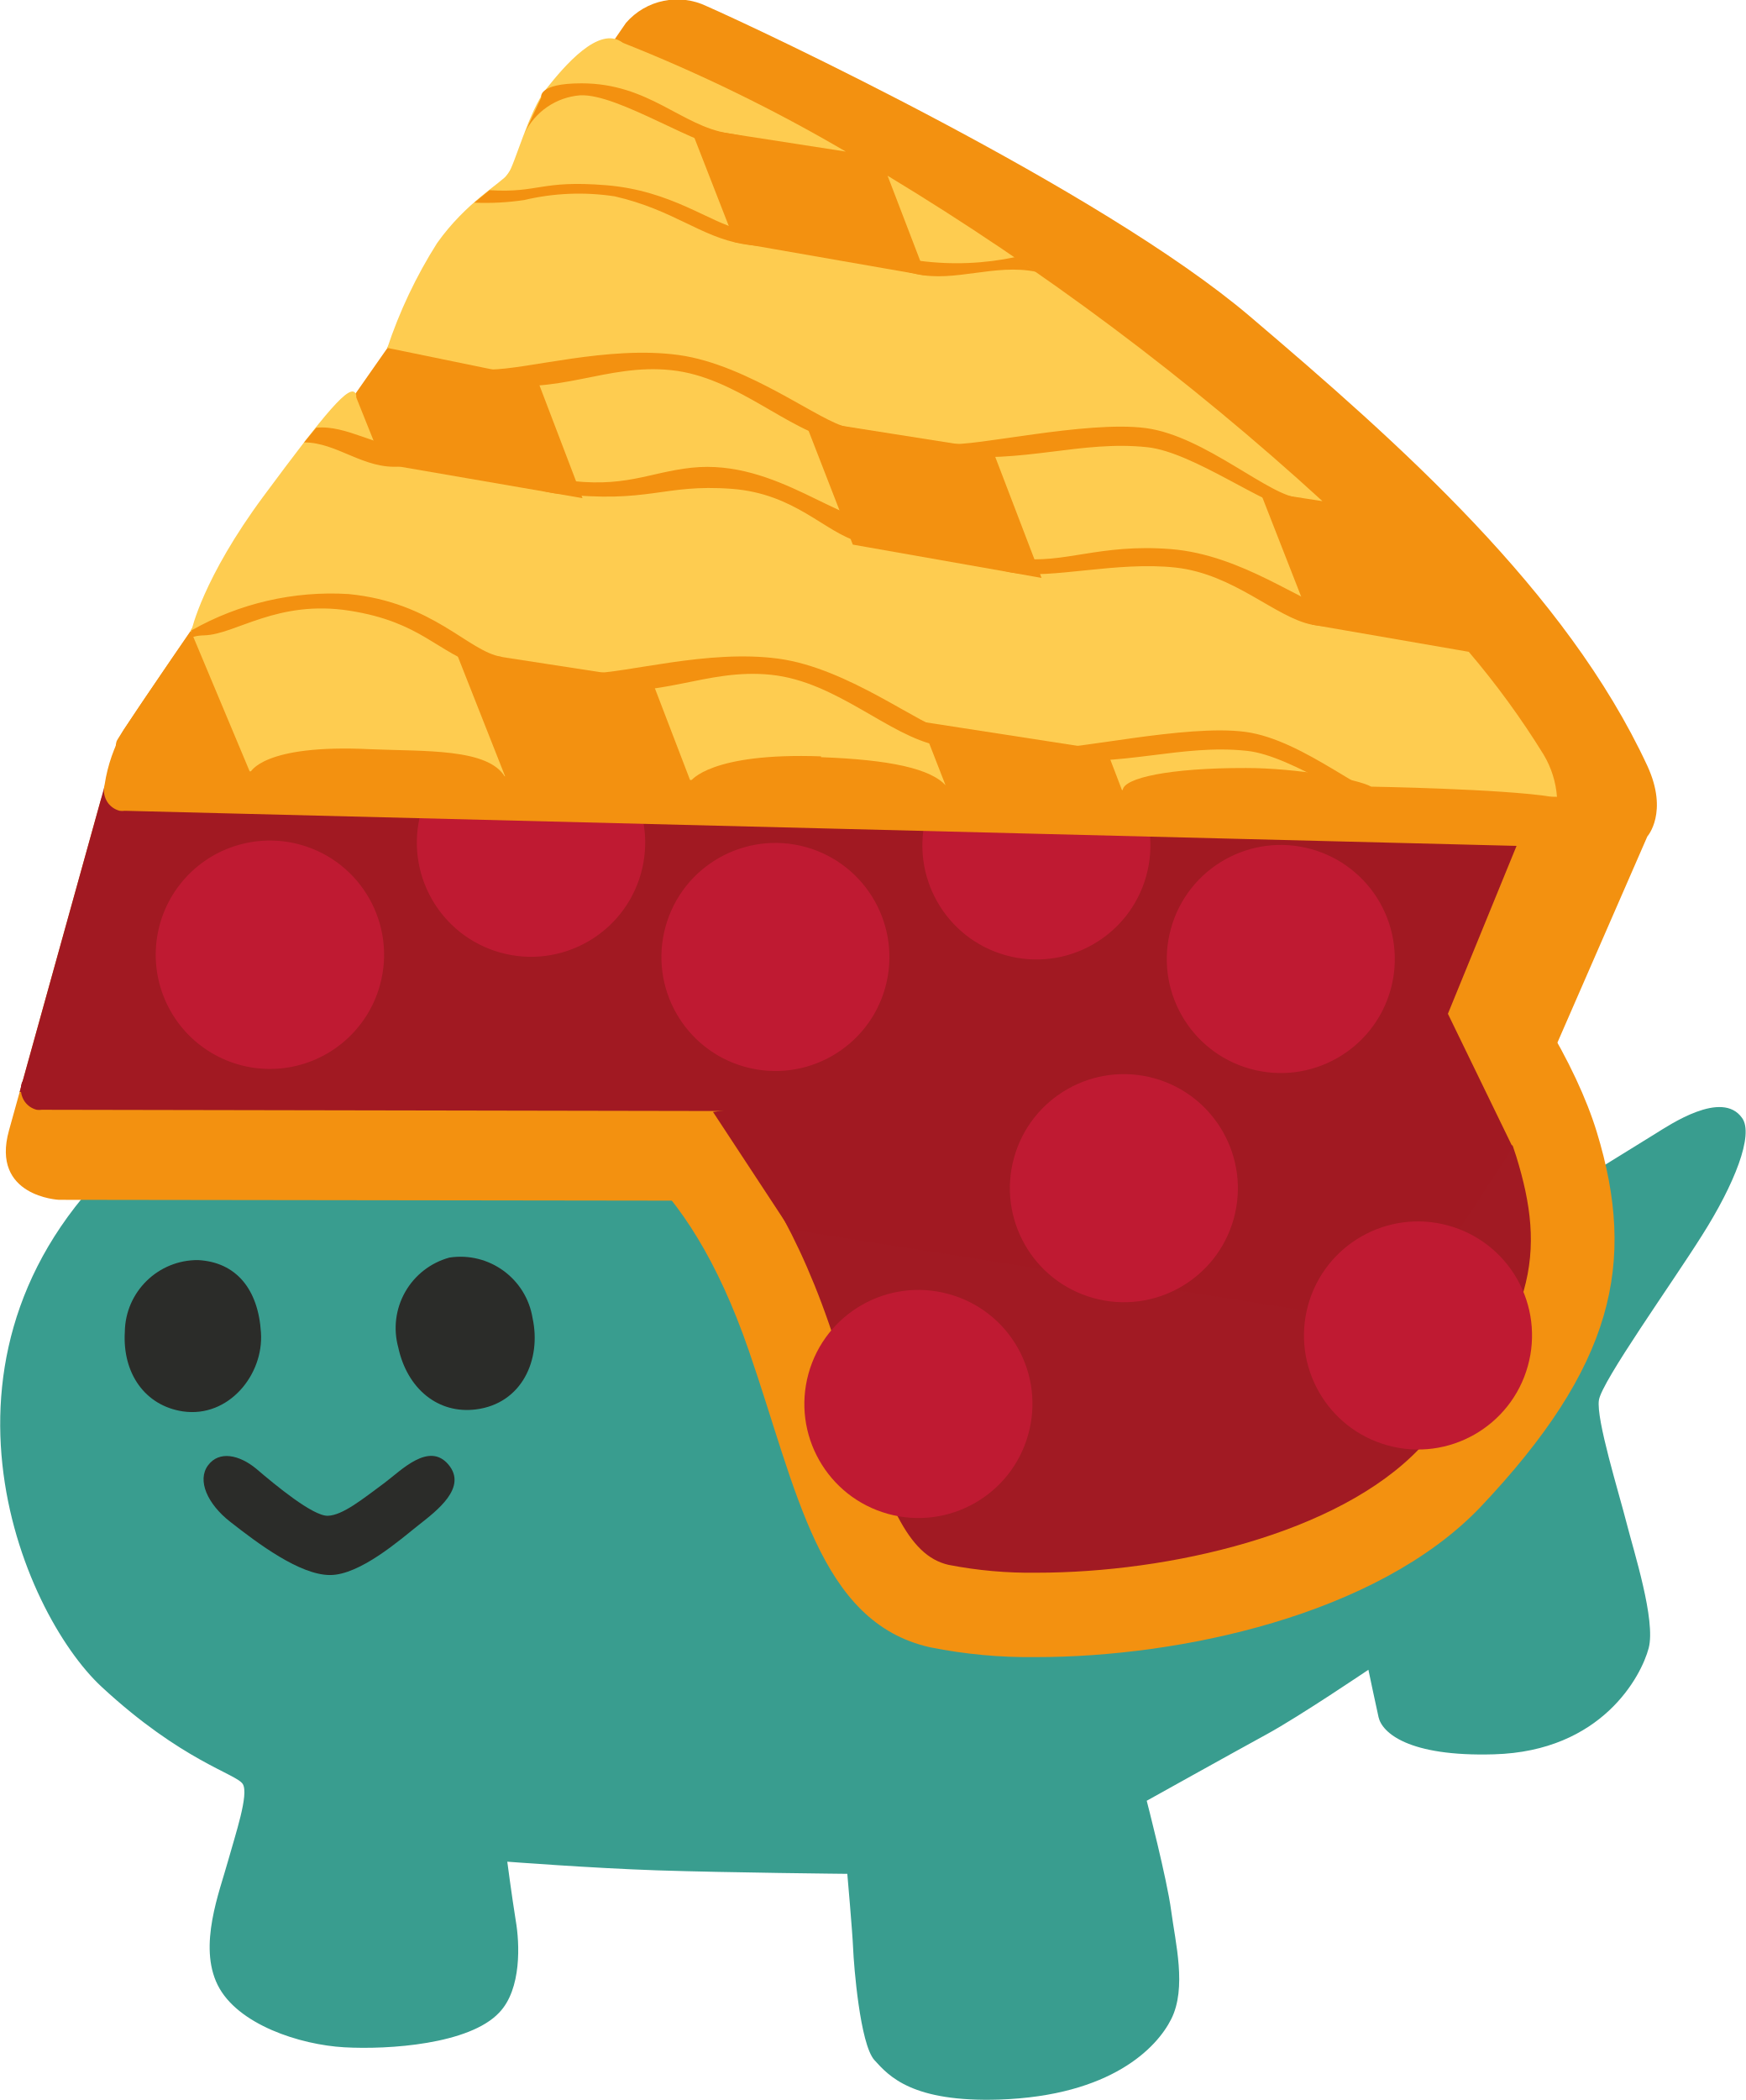
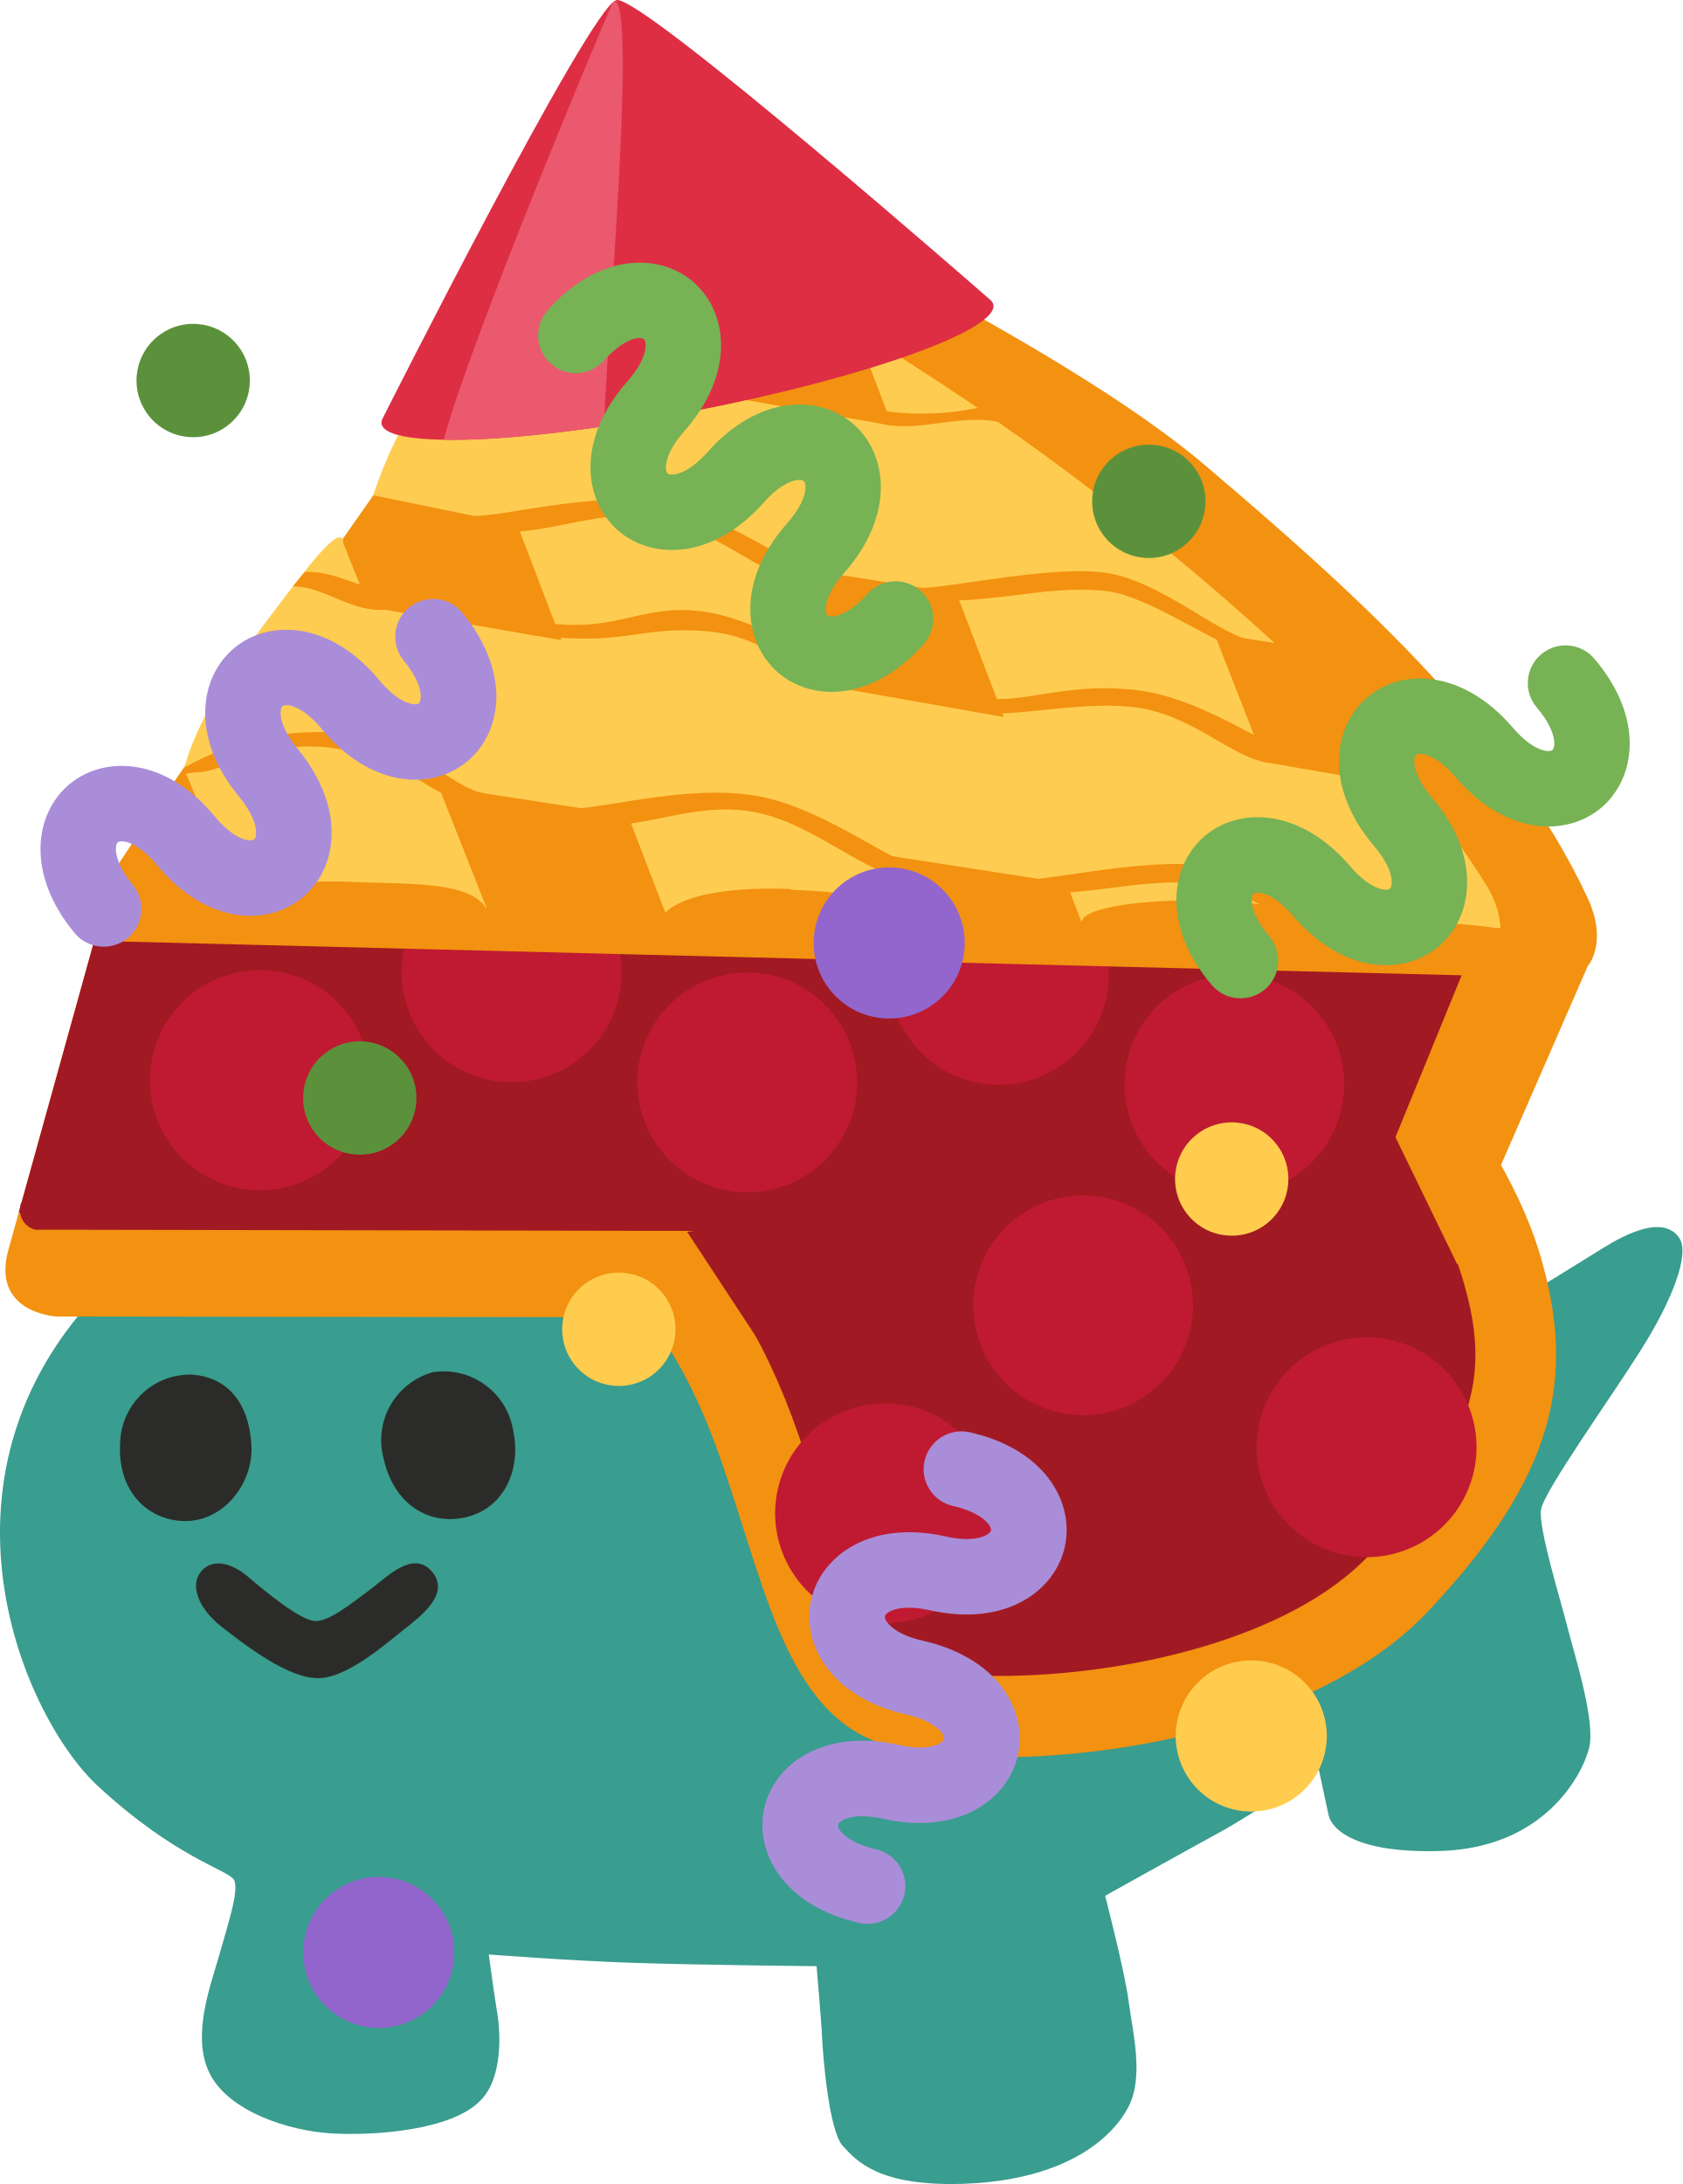
- <svg xmlns="http://www.w3.org/2000/svg" width="37mm" height="44.5mm" viewBox="0 0 104.89 126.14">
-   <defs>
-     <style>
+ <svg xmlns="http://www.w3.org/2000/svg" width="36.995mm" height="48.011mm" viewBox="0 0 104.875 136.091" version="1.1" id="svg1134">
+   <defs id="defs1080">
+     <style id="style1078">
      .cls-1 {
        fill: #399d8f;
      }

      .cls-2 {
        fill: #a11a23;
      }

      .cls-3 {
        fill: #f39110;
      }

      .cls-4 {
        fill: #a11922;
      }

      .cls-5 {
        fill: #bf1a32;
      }

      .cls-6 {
        fill: #fecc50;
      }

      .cls-7 {
        fill: #2b2c29;
      }
    </style>
  </defs>
-   <g id="Layer_2" data-name="Layer 2">
+   <g id="Layer_2" data-name="Layer 2" transform="translate(-0.01138548,9.965321)">
    <g id="grid">
      <g id="mh_copy" data-name="mh copy">
        <g id="pies">
-           <g>
-             <path class="cls-1" d="M95.19,70.74l4.27-2.64c.86-.53,4-2.66,5.21-.95.73,1-.46,4-2.42,7.08-1.79,2.85-6,8.73-6.18,9.87s1.21,5.6,1.65,7.34S99.5,97.33,99.06,99s-2.8,6.2-9.3,6.38c-5.16.15-6.72-1.31-6.93-2.23-.15-.66-.61-2.85-.61-2.85s-4.14,2.8-6.1,3.87-7.22,4-7.22,4,1.22,4.7,1.47,6.61.95,4.63,0,6.51c-.85,1.7-3.59,4.6-10.32,4.83-5.25.17-6.64-1.41-7.51-2.37s-1.24-5.71-1.28-6.7-.35-4.49-.35-4.49-7.13-.07-11.43-.21c-3.9-.13-9-.52-9-.52s.27,2.06.51,3.55c.23,1.32.37,4.1-1,5.52-1.79,1.9-6.63,2.23-9.3,2.08s-6.43-1.37-7.61-3.74.11-5.6.62-7.45c.45-1.62,1.26-4,.89-4.62s-3.64-1.36-8.48-5.84S-5.5,80.91,7.72,69.08s38.91-.58,40.27.2S95.19,70.74,95.19,70.74Z" />
-             <g>
-               <path class="cls-2" d="M62.3,97a27.58,27.58,0,0,1-5.84-.53c-4-.88-5.5-5.15-7.69-12-.42-1.35-.86-2.73-1.34-4.12-4.11-11.81-10-14.63-14.65-16.9l-.25-.12a21.75,21.75,0,0,0-5.4-1.72c.55-1,1.24-2.2,2.08-3.53C32.83,52.31,41,45.83,53,44.81c2-.17,4.57-.36,7.18-.36a38.73,38.73,0,0,1,9.18,1c13,3.11,22.16,16.68,24.19,23.26,2,6.37,1.55,11.7-6.39,20C81.71,94.45,70.76,97,62.3,97Z" />
-               <path class="cls-3" d="M60.16,47a36.38,36.38,0,0,1,8.59.92C80.59,50.74,89.28,63.54,91.1,69.45c1.77,5.73,1.36,10-5.8,17.55-4.91,5.16-15.09,7.47-23,7.47A25.72,25.72,0,0,1,57,94c-2.48-.56-3.73-3.73-5.83-10.33-.43-1.35-.87-2.75-1.37-4.18-4.44-12.8-11.09-16-15.93-18.35L33.63,61A19.7,19.7,0,0,0,31,60c.11-.19.23-.37.35-.56,3.29-5.22,10.75-11.12,21.83-12.06,1.92-.17,4.45-.35,7-.35m0-5.08c-2.48,0-4.95.16-7.39.37-12.34,1-21.37,7.54-25.7,14.41a56.86,56.86,0,0,0-3.85,7h0a20.72,20.72,0,0,1,8.18,1.85C36,67.77,41.2,70.13,45,81.15c2.88,8.33,4.19,16.3,10.88,17.8a30.35,30.35,0,0,0,6.39.59c8.56,0,20.44-2.49,26.67-9,8-8.45,9.42-14.64,7-22.55s-12.57-21.76-26-25a41.41,41.41,0,0,0-9.77-1.06Z" />
+           <g id="g1128">
+             <path class="cls-1" d="m 95.19,70.74 4.27,-2.64 c 0.86,-0.53 4,-2.66 5.21,-0.95 0.73,1 -0.46,4 -2.42,7.08 -1.79,2.85 -6,8.73 -6.18,9.87 -0.18,1.14 1.21,5.6 1.65,7.34 0.44,1.74 1.78,5.89 1.34,7.56 -0.44,1.67 -2.8,6.2 -9.3,6.38 -5.16,0.15 -6.72,-1.31 -6.93,-2.23 -0.15,-0.66 -0.61,-2.85 -0.61,-2.85 0,0 -4.14,2.8 -6.1,3.87 -1.96,1.07 -7.22,4 -7.22,4 0,0 1.22,4.7 1.47,6.61 0.25,1.91 0.95,4.63 0,6.51 -0.85,1.7 -3.59,4.6 -10.32,4.83 -5.25,0.17 -6.64,-1.41 -7.51,-2.37 -0.87,-0.96 -1.24,-5.71 -1.28,-6.7 -0.04,-0.99 -0.35,-4.49 -0.35,-4.49 0,0 -7.13,-0.07 -11.43,-0.21 -3.9,-0.13 -9,-0.52 -9,-0.52 0,0 0.27,2.06 0.51,3.55 0.23,1.32 0.37,4.1 -1,5.52 -1.79,1.9 -6.63,2.23 -9.3,2.08 -2.67,-0.15 -6.43,-1.37 -7.61,-3.74 -1.18,-2.37 0.11,-5.6 0.62,-7.45 0.45,-1.62 1.26,-4 0.89,-4.62 -0.37,-0.62 -3.64,-1.36 -8.48,-5.84 C 1.27,96.85 -5.5,80.91 7.72,69.08 c 13.22,-11.83 38.91,-0.58 40.27,0.2 1.36,0.78 47.2,1.46 47.2,1.46 z" id="path1082" />
+             <g id="g1088">
+               <path class="cls-2" d="m 62.3,97 a 27.58,27.58 0 0 1 -5.84,-0.53 c -4,-0.88 -5.5,-5.15 -7.69,-12 -0.42,-1.35 -0.86,-2.73 -1.34,-4.12 -4.11,-11.81 -10,-14.63 -14.65,-16.9 l -0.25,-0.12 a 21.75,21.75 0 0 0 -5.4,-1.72 c 0.55,-1 1.24,-2.2 2.08,-3.53 C 32.83,52.31 41,45.83 53,44.81 c 2,-0.17 4.57,-0.36 7.18,-0.36 a 38.73,38.73 0 0 1 9.18,1 c 13,3.11 22.16,16.68 24.19,23.26 2,6.37 1.55,11.7 -6.39,20 C 81.71,94.45 70.76,97 62.3,97 Z" id="path1084" />
+               <path class="cls-3" d="m 60.16,47 a 36.38,36.38 0 0 1 8.59,0.92 c 11.84,2.82 20.53,15.62 22.35,21.53 1.77,5.73 1.36,10 -5.8,17.55 -4.91,5.16 -15.09,7.47 -23,7.47 A 25.72,25.72 0 0 1 57,94 C 54.52,93.44 53.27,90.27 51.17,83.67 50.74,82.32 50.3,80.92 49.8,79.49 45.36,66.69 38.71,63.49 33.87,61.14 L 33.63,61 A 19.7,19.7 0 0 0 31,60 c 0.11,-0.19 0.23,-0.37 0.35,-0.56 3.29,-5.22 10.75,-11.12 21.83,-12.06 1.92,-0.17 4.45,-0.35 7,-0.35 m 0,-5.08 c -2.48,0 -4.95,0.16 -7.39,0.37 -12.34,1 -21.37,7.54 -25.7,14.41 a 56.86,56.86 0 0 0 -3.85,7 v 0 a 20.72,20.72 0 0 1 8.18,1.85 C 36,67.77 41.2,70.13 45,81.15 c 2.88,8.33 4.19,16.3 10.88,17.8 a 30.35,30.35 0 0 0 6.39,0.59 c 8.56,0 20.44,-2.49 26.67,-9 8,-8.45 9.42,-14.64 7,-22.55 -2.42,-7.91 -12.57,-21.76 -26,-25 a 41.41,41.41 0 0 0 -9.77,-1.06 z" id="path1086" />
            </g>
-             <g>
-               <path class="cls-3" d="M37.61,1.37a4.08,4.08,0,0,1,4.86-1C45.55,1.72,66.14,11.38,75.1,19s19,16.49,23.88,27c1.29,2.8,0,4.24,0,4.24l-8,18.34a6.89,6.89,0,0,1-5.8,3.6L3.54,72.07s-4.11-.19-3-4.17L6.07,48a38.5,38.5,0,0,1,2.78-4.83C10.58,40.61,37.61,1.37,37.61,1.37Z" />
-               <polygon class="cls-4" points="42.84 66.79 47.48 73.85 83.94 79.59 90.9 68.93 86.99 60.88 42.84 66.79" />
-               <path class="cls-4" d="M84.79,66.29l-83.61-.7L6.25,47.34S28.46,20.41,36.39,2.5C77.63,20.64,92,48.66,92,48.66Z" />
-               <path class="cls-4" d="M83.91,62.36C75.53,48.27,52,28,32.42,20.52a1.31,1.31,0,0,0-1.53.48S1.52,64.28,1.3,65.07a1.31,1.31,0,0,0,.2,1.12,1.26,1.26,0,0,0,.7.47,1.06,1.06,0,0,0,.31,0l81.27.15a1,1,0,0,0,1-.66C85.22,65.4,85.12,64.39,83.91,62.36Z" />
-               <path class="cls-5" d="M22.83,59.17a6.86,6.86,0,1,1-4.77-8.43A6.86,6.86,0,0,1,22.83,59.17Zm15.68-6.7A6.86,6.86,0,1,1,33.74,44,6.86,6.86,0,0,1,38.51,52.47Zm14.68,6.85a6.85,6.85,0,1,1-4.77-8.44A6.86,6.86,0,0,1,53.19,59.32Zm15.68-6.7a6.85,6.85,0,1,1-4.77-8.44A6.85,6.85,0,0,1,68.87,52.62Zm14.68,6.84A6.85,6.85,0,1,1,78.78,51,6.85,6.85,0,0,1,83.55,59.46Z" />
-               <path class="cls-3" d="M92.75,45.34C84.37,31.24,57,10.05,37.41,2.56A1.3,1.3,0,0,0,35.88,3S13.24,35,7.43,43.84a9.52,9.52,0,0,0-1.14,3.27,1.31,1.31,0,0,0,.2,1.12,1.26,1.26,0,0,0,.7.47,1.06,1.06,0,0,0,.31,0L92,50.83a1.3,1.3,0,0,0,1.2-.74A5.27,5.27,0,0,0,92.75,45.34Z" />
-               <path class="cls-3" d="M92.75,45.34C84.37,31.24,57,10.05,37.41,2.56A1.3,1.3,0,0,0,35.88,3S7.22,43.75,7,44.54a1.31,1.31,0,0,0,.2,1.12,1.41,1.41,0,0,0,.7.48,1.64,1.64,0,0,0,.32,0l83,1.67a1.3,1.3,0,0,0,1.2-.75C92.79,46.31,94,47.37,92.75,45.34Z" />
-               <path class="cls-6" d="M30.35,46.63l-3-7.6,11.81,1.82,2.3,6,15.35.31-1.49-3.82,11.18,1.73.91,2.38,15.34.24,0-.12.86.13,9.94.16a5.78,5.78,0,0,0-.8-2.53,50.15,50.15,0,0,0-4.5-6.18l-9.41-1.63-3.13-8,3.75.58A166.46,166.46,0,0,0,53.33,10.55l2.3,6-11.46-2L41.48,7.65,50.82,9.1A98.17,98.17,0,0,0,37.41,2.56,1.3,1.3,0,0,0,35.88,3s-6.09,8.22-12.62,17.89l9,1.85L35,29.92l-12-2.07-1.67-4.17c-3.38,5-7.13,10.08-9.88,14.18L15,46.33ZM59.63,27l2.95,7.71-11.34-2-2.91-7.49Z" />
-               <path class="cls-3" d="M35.42,40.44c2.23,0,7.09-1.45,11.34-.88s8.62,4.1,10.15,4.34l6.12,1c1.37.21,8.22-1.42,11.8-.94s7.52,4.19,9.31,4.2c0,0,1.7,1-.21.75s-6.21-3.51-9-3.81c-4-.43-7.39,1-12.07.5-2.82-.32-4.82-.49-6.47-.81-3-.59-6.11-3.85-10.06-4.26s-6.72,1.57-11.12.79C32.58,40.81,33.72,40.43,35.42,40.44ZM22.23,45c3.26.14,7.12-.07,8.12,1.68l-7.64.73-7.68-1S15.74,44.68,22.23,45Zm27.1.48c4.07.15,6.62.67,7.53,1.74l-7.71.69-7.64-1S42.66,45.19,49.33,45.43Z" />
-               <path class="cls-3" d="M74.87,46.13c3,0,6.67.65,7.52,1.12,0,0,7.86.13,10.86.61,0,0-7.31.43-9.54.39s-16.29-.06-16.25-.79S70.27,46.12,74.87,46.13Z" />
-               <path class="cls-6" d="M11.51,37.86s.66-3.12,4.34-8.08,5.23-6.88,5.54-6.1-3.57,7.3-4.8,8.8-3.39,4.69-4.16,5.23S11.51,37.86,11.51,37.86ZM23.26,20.93a28.73,28.73,0,0,1,3-6.33C28,12.14,30.11,11,30.52,10.45s1.26-3.81,2.31-5.13S36,1.47,37.41,2.56s-6.65,10.07-7.85,12S23.26,20.93,23.26,20.93Z" />
-               <path class="cls-3" d="M29.44,22.19c2.22,0,7.09-1.45,11.33-.87s8.62,4.1,10.15,4.33l6.13,1c1.37.21,8.21-1.41,11.79-.94s7.53,4.2,9.31,4.2c0,0,1.7,1-.21.76s-6.21-3.51-9-3.81c-4-.43-7.4,1-12.08.49C54,27,52,26.81,50.39,26.49c-3.06-.59-6.12-3.85-10.06-4.26S33.6,23.8,29.2,23C26.6,22.57,27.73,22.18,29.44,22.19Zm.69,17.26c-2-.32-4.09-3.28-9.19-3.77a17,17,0,0,0-9.43,2.18l-.1,1.56s-1-1.21.87-1.26S16.66,36,21,36.68s5.25,2.53,8,3.39S30.13,39.45,30.13,39.45ZM81,46.88l4,1.36,1.32-.54-1.36,2.08-3.65.1ZM34.94,5c4.05,0,6,2.56,8.81,3s2.65,1.2.43,1.05-7-3.44-9.32-3.33A4.06,4.06,0,0,0,31.52,8l1-2.15S32.27,5,34.94,5Zm-1.4,24.65c5.52.62,6.25-.6,10.43-.29,3.81.29,5.58,2.61,7.61,3.17,3.3.92,2.85-1.37,1.61-1.21-2.6.35-6.51-3.77-11.63-3.23-2.61.28-4.05,1.27-7.79.72S31.56,29.44,33.54,29.66Zm27.34,4.75c2.27.4,6.24-.7,9.76-.31s6,3,8.19,3.43,2.92-.64,1.22-.93-5.39-3.27-9.7-3.61-6.39.91-9.23.55S59.18,34.12,60.88,34.41ZM18.27,26.57c2,0,3.58,1.64,5.79,1.45s2.58-1,.61-1.07S20.79,25.5,19,25.69ZM36.94,11.79c3.52.81,5.14,2.42,7.68,2.86s1.68-.48-.15-.88-4.11-2.33-8.06-2.65-4,.48-7,.3l-.91.75a15.73,15.73,0,0,0,3-.16A14.26,14.26,0,0,1,36.94,11.79Zm18.13,4.67c2.32.5,4.7-.64,7.18-.14L61,15.44a17.05,17.05,0,0,1-5.68.23C52.92,15.19,52.63,15.94,55.07,16.46Z" />
+             <g id="g1114">
+               <path class="cls-3" d="m 37.61,1.37 a 4.08,4.08 0 0 1 4.86,-1 C 45.55,1.72 66.14,11.38 75.1,19 c 8.96,7.62 19,16.49 23.88,27 1.29,2.8 0,4.24 0,4.24 l -8,18.34 a 6.89,6.89 0 0 1 -5.8,3.6 L 3.54,72.07 c 0,0 -4.11,-0.19 -3,-4.17 L 6.07,48 A 38.5,38.5 0 0 1 8.85,43.17 C 10.58,40.61 37.61,1.37 37.61,1.37 Z" id="path1090" />
+               <polygon class="cls-4" points="83.94,79.59 90.9,68.93 86.99,60.88 42.84,66.79 47.48,73.85 " id="polygon1092" />
+               <path class="cls-4" d="M 84.79,66.29 1.18,65.59 6.25,47.34 c 0,0 22.21,-26.93 30.14,-44.84 C 77.63,20.64 92,48.66 92,48.66 Z" id="path1094" />
+               <path class="cls-4" d="M 83.91,62.36 C 75.53,48.27 52,28 32.42,20.52 A 1.31,1.31 0 0 0 30.89,21 c 0,0 -29.37,43.28 -29.59,44.07 a 1.31,1.31 0 0 0 0.2,1.12 1.26,1.26 0 0 0 0.7,0.47 1.06,1.06 0 0 0 0.31,0 l 81.27,0.15 a 1,1 0 0 0 1,-0.66 c 0.44,-0.75 0.34,-1.76 -0.87,-3.79 z" id="path1096" />
+               <path class="cls-5" d="m 22.83,59.17 a 6.86,6.86 0 1 1 -4.77,-8.43 6.86,6.86 0 0 1 4.77,8.43 z m 15.68,-6.7 A 6.86,6.86 0 1 1 33.74,44 a 6.86,6.86 0 0 1 4.77,8.47 z m 14.68,6.85 a 6.85,6.85 0 1 1 -4.77,-8.44 6.86,6.86 0 0 1 4.77,8.44 z m 15.68,-6.7 a 6.85,6.85 0 1 1 -4.77,-8.44 6.85,6.85 0 0 1 4.77,8.44 z m 14.68,6.84 A 6.85,6.85 0 1 1 78.78,51 a 6.85,6.85 0 0 1 4.77,8.46 z" id="path1098" />
+               <path class="cls-3" d="M 92.75,45.34 C 84.37,31.24 57,10.05 37.41,2.56 A 1.3,1.3 0 0 0 35.88,3 c 0,0 -22.64,32 -28.45,40.84 a 9.52,9.52 0 0 0 -1.14,3.27 1.31,1.31 0 0 0 0.2,1.12 1.26,1.26 0 0 0 0.7,0.47 1.06,1.06 0 0 0 0.31,0 L 92,50.83 a 1.3,1.3 0 0 0 1.2,-0.74 5.27,5.27 0 0 0 -0.45,-4.75 z" id="path1100" />
+               <path class="cls-3" d="M 92.75,45.34 C 84.37,31.24 57,10.05 37.41,2.56 A 1.3,1.3 0 0 0 35.88,3 C 35.88,3 7.22,43.75 7,44.54 a 1.31,1.31 0 0 0 0.2,1.12 1.41,1.41 0 0 0 0.7,0.48 1.64,1.64 0 0 0 0.32,0 l 83,1.67 a 1.3,1.3 0 0 0 1.2,-0.75 c 0.37,-0.75 1.58,0.31 0.33,-1.72 z" id="path1102" />
+               <path class="cls-6" d="m 30.35,46.63 -3,-7.6 11.81,1.82 2.3,6 15.35,0.31 -1.49,-3.82 11.18,1.73 0.91,2.38 15.34,0.24 v -0.12 l 0.86,0.13 9.94,0.16 a 5.78,5.78 0 0 0 -0.8,-2.53 50.15,50.15 0 0 0 -4.5,-6.18 l -9.41,-1.63 -3.13,-8 3.75,0.58 A 166.46,166.46 0 0 0 53.33,10.55 l 2.3,6 -11.46,-2 -2.69,-6.9 9.34,1.45 A 98.17,98.17 0 0 0 37.41,2.56 1.3,1.3 0 0 0 35.88,3 c 0,0 -6.09,8.22 -12.62,17.89 l 9,1.85 2.74,7.18 -12,-2.07 -1.67,-4.17 c -3.38,5 -7.13,10.08 -9.88,14.18 L 15,46.33 Z M 59.63,27 l 2.95,7.71 -11.34,-2 -2.91,-7.49 z" id="path1104" />
+               <path class="cls-3" d="m 35.42,40.44 c 2.23,0 7.09,-1.45 11.34,-0.88 4.25,0.57 8.62,4.1 10.15,4.34 l 6.12,1 c 1.37,0.21 8.22,-1.42 11.8,-0.94 3.58,0.48 7.52,4.19 9.31,4.2 0,0 1.7,1 -0.21,0.75 -1.91,-0.25 -6.21,-3.51 -9,-3.81 -4,-0.43 -7.39,1 -12.07,0.5 -2.82,-0.32 -4.82,-0.49 -6.47,-0.81 -3,-0.59 -6.11,-3.85 -10.06,-4.26 -3.95,-0.41 -6.72,1.57 -11.12,0.79 -2.63,-0.51 -1.49,-0.89 0.21,-0.88 z M 22.23,45 c 3.26,0.14 7.12,-0.07 8.12,1.68 l -7.64,0.73 -7.68,-1 c 0,0 0.71,-1.73 7.2,-1.41 z m 27.1,0.48 c 4.07,0.15 6.62,0.67 7.53,1.74 l -7.71,0.69 -7.64,-1 c 0,0 1.15,-1.72 7.82,-1.48 z" id="path1106" />
+               <path class="cls-3" d="m 74.87,46.13 c 3,0 6.67,0.65 7.52,1.12 0,0 7.86,0.13 10.86,0.61 0,0 -7.31,0.43 -9.54,0.39 -2.23,-0.04 -16.29,-0.06 -16.25,-0.79 0.04,-0.73 2.81,-1.34 7.41,-1.33 z" id="path1108" />
+               <path class="cls-6" d="m 11.51,37.86 c 0,0 0.66,-3.12 4.34,-8.08 3.68,-4.96 5.23,-6.88 5.54,-6.1 0.31,0.78 -3.57,7.3 -4.8,8.8 -1.23,1.5 -3.39,4.69 -4.16,5.23 -0.77,0.54 -0.92,0.15 -0.92,0.15 z M 23.26,20.93 a 28.73,28.73 0 0 1 3,-6.33 C 28,12.14 30.11,11 30.52,10.45 30.93,9.9 31.78,6.64 32.83,5.32 33.88,4 36,1.47 37.41,2.56 c 1.41,1.09 -6.65,10.07 -7.85,12 -1.2,1.93 -6.3,6.37 -6.3,6.37 z" id="path1110" />
+               <path class="cls-3" d="m 29.44,22.19 c 2.22,0 7.09,-1.45 11.33,-0.87 4.24,0.58 8.62,4.1 10.15,4.33 l 6.13,1 c 1.37,0.21 8.21,-1.41 11.79,-0.94 3.58,0.47 7.53,4.2 9.31,4.2 0,0 1.7,1 -0.21,0.76 -1.91,-0.24 -6.21,-3.51 -9,-3.81 -4,-0.43 -7.4,1 -12.08,0.49 C 54,27 52,26.81 50.39,26.49 47.33,25.9 44.27,22.64 40.33,22.23 36.39,21.82 33.6,23.8 29.2,23 26.6,22.57 27.73,22.18 29.44,22.19 Z m 0.69,17.26 c -2,-0.32 -4.09,-3.28 -9.19,-3.77 a 17,17 0 0 0 -9.43,2.18 l -0.1,1.56 c 0,0 -1,-1.21 0.87,-1.26 1.87,-0.05 4.38,-2.16 8.72,-1.48 4.34,0.68 5.25,2.53 8,3.39 2.75,0.86 1.13,-0.62 1.13,-0.62 z m 50.87,7.43 4,1.36 1.32,-0.54 -1.36,2.08 -3.65,0.1 z M 34.94,5 c 4.05,0 6,2.56 8.81,3 2.81,0.44 2.65,1.2 0.43,1.05 -2.22,-0.15 -7,-3.44 -9.32,-3.33 A 4.06,4.06 0 0 0 31.52,8 l 1,-2.15 c 0,0 -0.25,-0.85 2.42,-0.85 z m -1.4,24.65 c 5.52,0.62 6.25,-0.6 10.43,-0.29 3.81,0.29 5.58,2.61 7.61,3.17 3.3,0.92 2.85,-1.37 1.61,-1.21 -2.6,0.35 -6.51,-3.77 -11.63,-3.23 -2.61,0.28 -4.05,1.27 -7.79,0.72 -3.74,-0.55 -2.21,0.63 -0.23,0.85 z m 27.34,4.75 c 2.27,0.4 6.24,-0.7 9.76,-0.31 3.52,0.39 6,3 8.19,3.43 2.19,0.43 2.92,-0.64 1.22,-0.93 -1.7,-0.29 -5.39,-3.27 -9.7,-3.61 -4.31,-0.34 -6.39,0.91 -9.23,0.55 -2.84,-0.36 -1.94,0.59 -0.24,0.88 z M 18.27,26.57 c 2,0 3.58,1.64 5.79,1.45 2.21,-0.19 2.58,-1 0.61,-1.07 C 22.7,26.88 20.79,25.5 19,25.69 Z M 36.94,11.79 c 3.52,0.81 5.14,2.42 7.68,2.86 2.54,0.44 1.68,-0.48 -0.15,-0.88 -1.83,-0.4 -4.11,-2.33 -8.06,-2.65 -3.95,-0.32 -4,0.48 -7,0.3 l -0.91,0.75 a 15.73,15.73 0 0 0 3,-0.16 14.26,14.26 0 0 1 5.44,-0.22 z m 18.13,4.67 c 2.32,0.5 4.7,-0.64 7.18,-0.14 L 61,15.44 a 17.05,17.05 0 0 1 -5.68,0.23 c -2.4,-0.48 -2.69,0.27 -0.25,0.79 z" id="path1112" />
            </g>
-             <path class="cls-7" d="M32,79.18c.54,2.49-.64,5.13-3.4,5.48-2.27.29-4.13-1.23-4.67-3.72A4.39,4.39,0,0,1,27,75.54,4.39,4.39,0,0,1,32,79.18Z" />
-             <path class="cls-7" d="M15.68,80.05c.17,2.52-1.94,5.13-4.69,4.73C8.72,84.44,7.35,82.5,7.5,80a4.37,4.37,0,0,1,4.4-4.31C14.18,75.81,15.52,77.43,15.68,80.05Z" />
-             <path class="cls-7" d="M23.11,89.07c1-.75,2.66-2.48,3.83-1.1s-.7,2.78-1.79,3.64-3.51,3-5.32,3-4.33-1.89-6-3.2c-1.37-1.07-2-2.49-1.33-3.39s1.88-.63,2.89.2c1.17,1,3.42,2.86,4.31,2.83S21.77,90.06,23.11,89.07Z" />
-             <path class="cls-5" d="M74.13,73.2a6.85,6.85,0,1,1-4.77-8.43A6.86,6.86,0,0,1,74.13,73.2Z" />
-             <path class="cls-5" d="M91.8,82.05A6.85,6.85,0,1,1,87,73.61,6.84,6.84,0,0,1,91.8,82.05Z" />
-             <path class="cls-5" d="M61.78,86.17A6.85,6.85,0,1,1,57,77.73,6.83,6.83,0,0,1,61.78,86.17Z" />
+             <path class="cls-7" d="m 32,79.18 c 0.54,2.49 -0.64,5.13 -3.4,5.48 -2.27,0.29 -4.13,-1.23 -4.67,-3.72 a 4.39,4.39 0 0 1 3.07,-5.4 4.39,4.39 0 0 1 5,3.64 z" id="path1116" />
+             <path class="cls-7" d="m 15.68,80.05 c 0.17,2.52 -1.94,5.13 -4.69,4.73 C 8.72,84.44 7.35,82.5 7.5,80 a 4.37,4.37 0 0 1 4.4,-4.31 c 2.28,0.12 3.62,1.74 3.78,4.36 z" id="path1118" />
+             <path class="cls-7" d="m 23.11,89.07 c 1,-0.75 2.66,-2.48 3.83,-1.1 1.17,1.38 -0.7,2.78 -1.79,3.64 -1.09,0.86 -3.51,3 -5.32,3 -1.81,0 -4.33,-1.89 -6,-3.2 -1.37,-1.07 -2,-2.49 -1.33,-3.39 0.67,-0.9 1.88,-0.63 2.89,0.2 1.17,1 3.42,2.86 4.31,2.83 0.89,-0.03 2.07,-0.99 3.41,-1.98 z" id="path1120" />
+             <path class="cls-5" d="m 74.13,73.2 a 6.85,6.85 0 1 1 -4.77,-8.43 6.86,6.86 0 0 1 4.77,8.43 z" id="path1122" />
+             <path class="cls-5" d="M 91.8,82.05 A 6.85,6.85 0 1 1 87,73.61 6.84,6.84 0 0 1 91.8,82.05 Z" id="path1124" />
+             <path class="cls-5" d="M 61.78,86.17 A 6.85,6.85 0 1 1 57,77.73 a 6.83,6.83 0 0 1 4.78,8.44 z" id="path1126" />
          </g>
        </g>
      </g>
    </g>
  </g>
+   <g id="g8739" transform="matrix(1.21498,-0.3883317,0.3883317,1.21498,-15.75846,-14.54175)">
+     <path fill="#dd2e44" d="m 50.008,43.573 c 0.011,-0.09 -0.023,-0.185 -0.081,-0.281 0,0 -11.66,-19.349 -12.932,-19.5 -1.272,-0.149 -17.096,15.976 -17.096,15.976 -0.079,0.08 -0.134,0.163 -0.144,0.255 -0.149,1.263 6.504,3.08 14.857,4.061 8.355,0.981 15.247,0.753 15.396,-0.51 z" id="path5268" style="stroke-width:1.394" />
+     <path fill="#ea596e" d="m 36.91,23.816 c -0.045,0.012 -0.1,0.037 -0.163,0.075 -1.276,1.439 -11.566,13.519 -14.339,17.79 2.169,0.745 4.658,1.247 7.662,1.764 1.415,-3.989 7.721,-18.905 6.84,-19.629 z" id="path5270" style="stroke-width:1.394" />
+   </g>
+   <g id="g9662" transform="matrix(0.7721891,-0.6353137,0.6353137,0.7721891,-19.95057,87.89505)">
+     <path fill="#77b255" d="m 121.924,39.634 c 0.092,4.826 -2.722,7.402 -5.547,7.451 -2.822,0.05 -5.731,-2.421 -5.819,-7.244 -0.033,-1.883 -0.733,-2.628 -1.018,-2.628 -0.291,0.006 -0.964,0.782 -0.93,2.66 0.09,4.823 -2.726,7.399 -5.551,7.448 -2.825,0.053 -5.729,-2.42 -5.816,-7.246 -0.036,-1.881 -0.738,-2.63 -1.024,-2.622 -0.284,0.006 -0.961,0.778 -0.928,2.658 0.023,1.296 -1.009,2.374 -2.307,2.397 -1.302,0.019 -2.373,-1.013 -2.397,-2.315 -0.088,-4.821 2.722,-7.4 5.552,-7.452 2.822,-0.05 5.726,2.422 5.817,7.249 0.033,1.883 0.733,2.628 1.02,2.621 0.286,-0.003 0.962,-0.775 0.929,-2.653 -0.089,-4.828 2.722,-7.402 5.552,-7.452 2.82,-0.052 5.724,2.419 5.815,7.248 0.032,1.878 0.739,2.625 1.02,2.621 0.289,-0.007 0.963,-0.777 0.932,-2.657 -0.027,-1.302 1.008,-2.372 2.307,-2.397 1.298,-0.023 2.373,1.013 2.393,2.313 z" id="path9165" style="stroke-width:2.355" />
+     <circle fill="#5c913b" cx="45.1" cy="11.887" r="3.532" id="circle9167" style="stroke-width:2.355" />
+     <circle fill="#9266cc" cx="76.725" cy="25.391" r="4.709" id="circle9169" style="stroke-width:2.355" />
+     <circle fill="#9266cc" cx="12.183" cy="53.759" r="4.709" id="circle9171" style="stroke-width:2.355" />
+     <circle fill="#5c913b" cx="106.71" cy="14.421" r="3.532" id="circle9173" style="stroke-width:2.355" />
+     <circle fill="#5c913b" cx="65.49" cy="-29.242" r="3.532" id="circle9175" style="stroke-width:2.355" />
+     <circle fill="#ffcc4d" cx="62.755" cy="77.897" r="4.709" id="circle9177" style="stroke-width:2.355" />
+     <circle fill="#ffcc4d" cx="83.867" cy="50.32" r="3.532" id="circle9179" style="stroke-width:2.355" />
+     <circle fill="#ffcc4d" cx="48.414" cy="33.276" r="3.532" id="circle9181" style="stroke-width:2.355" />
+     <path fill="#77b255" d="m 90.218,12.377 c -4.767,0.758 -7.707,-1.673 -8.146,-4.463 -0.439,-2.788 1.606,-6.011 6.37,-6.764 1.86,-0.293 2.502,-1.089 2.462,-1.372 -0.047,-0.288 -0.908,-0.847 -2.763,-0.554 -4.765,0.756 -7.704,-1.677 -8.143,-4.468 -0.444,-2.791 1.605,-6.008 6.372,-6.762 1.858,-0.295 2.502,-1.094 2.455,-1.377 -0.045,-0.28 -0.903,-0.844 -2.761,-0.551 -1.28,0.202 -2.491,-0.671 -2.693,-1.954 -0.199,-1.287 0.676,-2.49 1.961,-2.694 4.762,-0.754 7.705,1.673 8.148,4.468 0.439,2.788 -1.607,6.006 -6.375,6.764 -1.86,0.293 -2.502,1.089 -2.455,1.372 0.043,0.282 0.901,0.846 2.756,0.553 4.769,-0.755 7.707,1.673 8.148,4.468 0.442,2.786 -1.605,6.004 -6.374,6.761 -1.855,0.291 -2.498,1.095 -2.455,1.372 0.047,0.285 0.903,0.846 2.761,0.556 1.286,-0.206 2.489,0.671 2.693,1.954 0.202,1.283 -0.676,2.49 -1.96,2.69 z" id="path9584" style="stroke-width:2.355" />
+     <path fill="#aa8dd8" d="m 59.665,51.241 c 0.597,0.075 1.164,0.378 1.565,0.891 1.26,1.622 1.945,3.353 1.974,4.999 0.03,1.742 -0.682,3.302 -1.951,4.29 -2.227,1.731 -6.035,1.498 -9,-2.314 -1.154,-1.482 -2.163,-1.662 -2.388,-1.484 -0.228,0.174 -0.302,1.199 0.851,2.682 1.26,1.622 1.945,3.353 1.974,4.999 0.03,1.742 -0.679,3.306 -1.951,4.29 -2.229,1.732 -6.035,1.498 -8.998,-2.309 -0.841,-1.08 -1.542,-1.402 -1.883,-1.494 -0.275,-0.071 -0.446,-0.041 -0.51,0.008 -0.223,0.176 -0.303,1.194 0.852,2.68 0.797,1.028 0.614,2.508 -0.414,3.305 -1.026,0.799 -2.503,0.615 -3.305,-0.414 -2.963,-3.807 -2.255,-7.557 -0.024,-9.291 2.229,-1.732 6.035,-1.498 9,2.314 0.839,1.082 1.538,1.398 1.88,1.491 0.275,0.075 0.446,0.044 0.508,-0.006 0.228,-0.174 0.305,-1.195 -0.851,-2.682 -2.961,-3.808 -2.255,-7.557 -0.024,-9.291 2.229,-1.732 6.037,-1.5 8.995,2.312 0.841,1.08 1.543,1.4 1.885,1.492 0.274,0.073 0.444,0.042 0.508,-0.006 0.224,-0.178 0.302,-1.199 -0.85,-2.682 -0.799,-1.026 -0.614,-2.508 0.414,-3.305 0.52,-0.398 1.147,-0.548 1.745,-0.475 z" id="path12881" style="stroke-width:2.355" />
+     <path fill="#aa8dd8" d="m 68.56,-9.078 c 0.426,0.425 0.689,1.011 0.692,1.662 0.003,2.053 -0.515,3.842 -1.5,5.161 -1.042,1.396 -2.561,2.194 -4.169,2.198 -2.821,0.005 -5.689,-2.51 -5.7,-7.339 -0.005,-1.878 -0.693,-2.638 -0.98,-2.635 -0.287,-0.002 -0.972,0.763 -0.969,2.641 0.003,2.053 -0.515,3.842 -1.5,5.161 -1.042,1.396 -2.56,2.198 -4.169,2.198 -2.823,0.005 -5.689,-2.51 -5.702,-7.334 -0.004,-1.369 -0.361,-2.052 -0.574,-2.334 -0.174,-0.225 -0.327,-0.305 -0.408,-0.306 -0.284,0.003 -0.971,0.758 -0.967,2.641 0.001,1.3 -1.05,2.359 -2.351,2.36 -1.3,0.003 -2.356,-1.046 -2.36,-2.351 -0.012,-4.824 2.843,-7.356 5.668,-7.361 2.823,-0.005 5.689,2.51 5.7,7.339 0.002,1.369 0.36,2.047 0.574,2.329 0.172,0.227 0.325,0.308 0.406,0.306 0.287,0.002 0.973,-0.759 0.969,-2.641 -0.01,-4.824 2.843,-7.356 5.668,-7.361 2.823,-0.005 5.692,2.51 5.697,7.334 0.004,1.369 0.363,2.052 0.577,2.334 0.172,0.225 0.325,0.305 0.406,0.306 0.286,-0.003 0.972,-0.763 0.969,-2.641 -0.003,-1.3 1.05,-2.359 2.351,-2.36 0.654,0.004 1.242,0.268 1.67,0.693 z" id="path12603" style="stroke-width:2.355" />
+   </g>
</svg>
